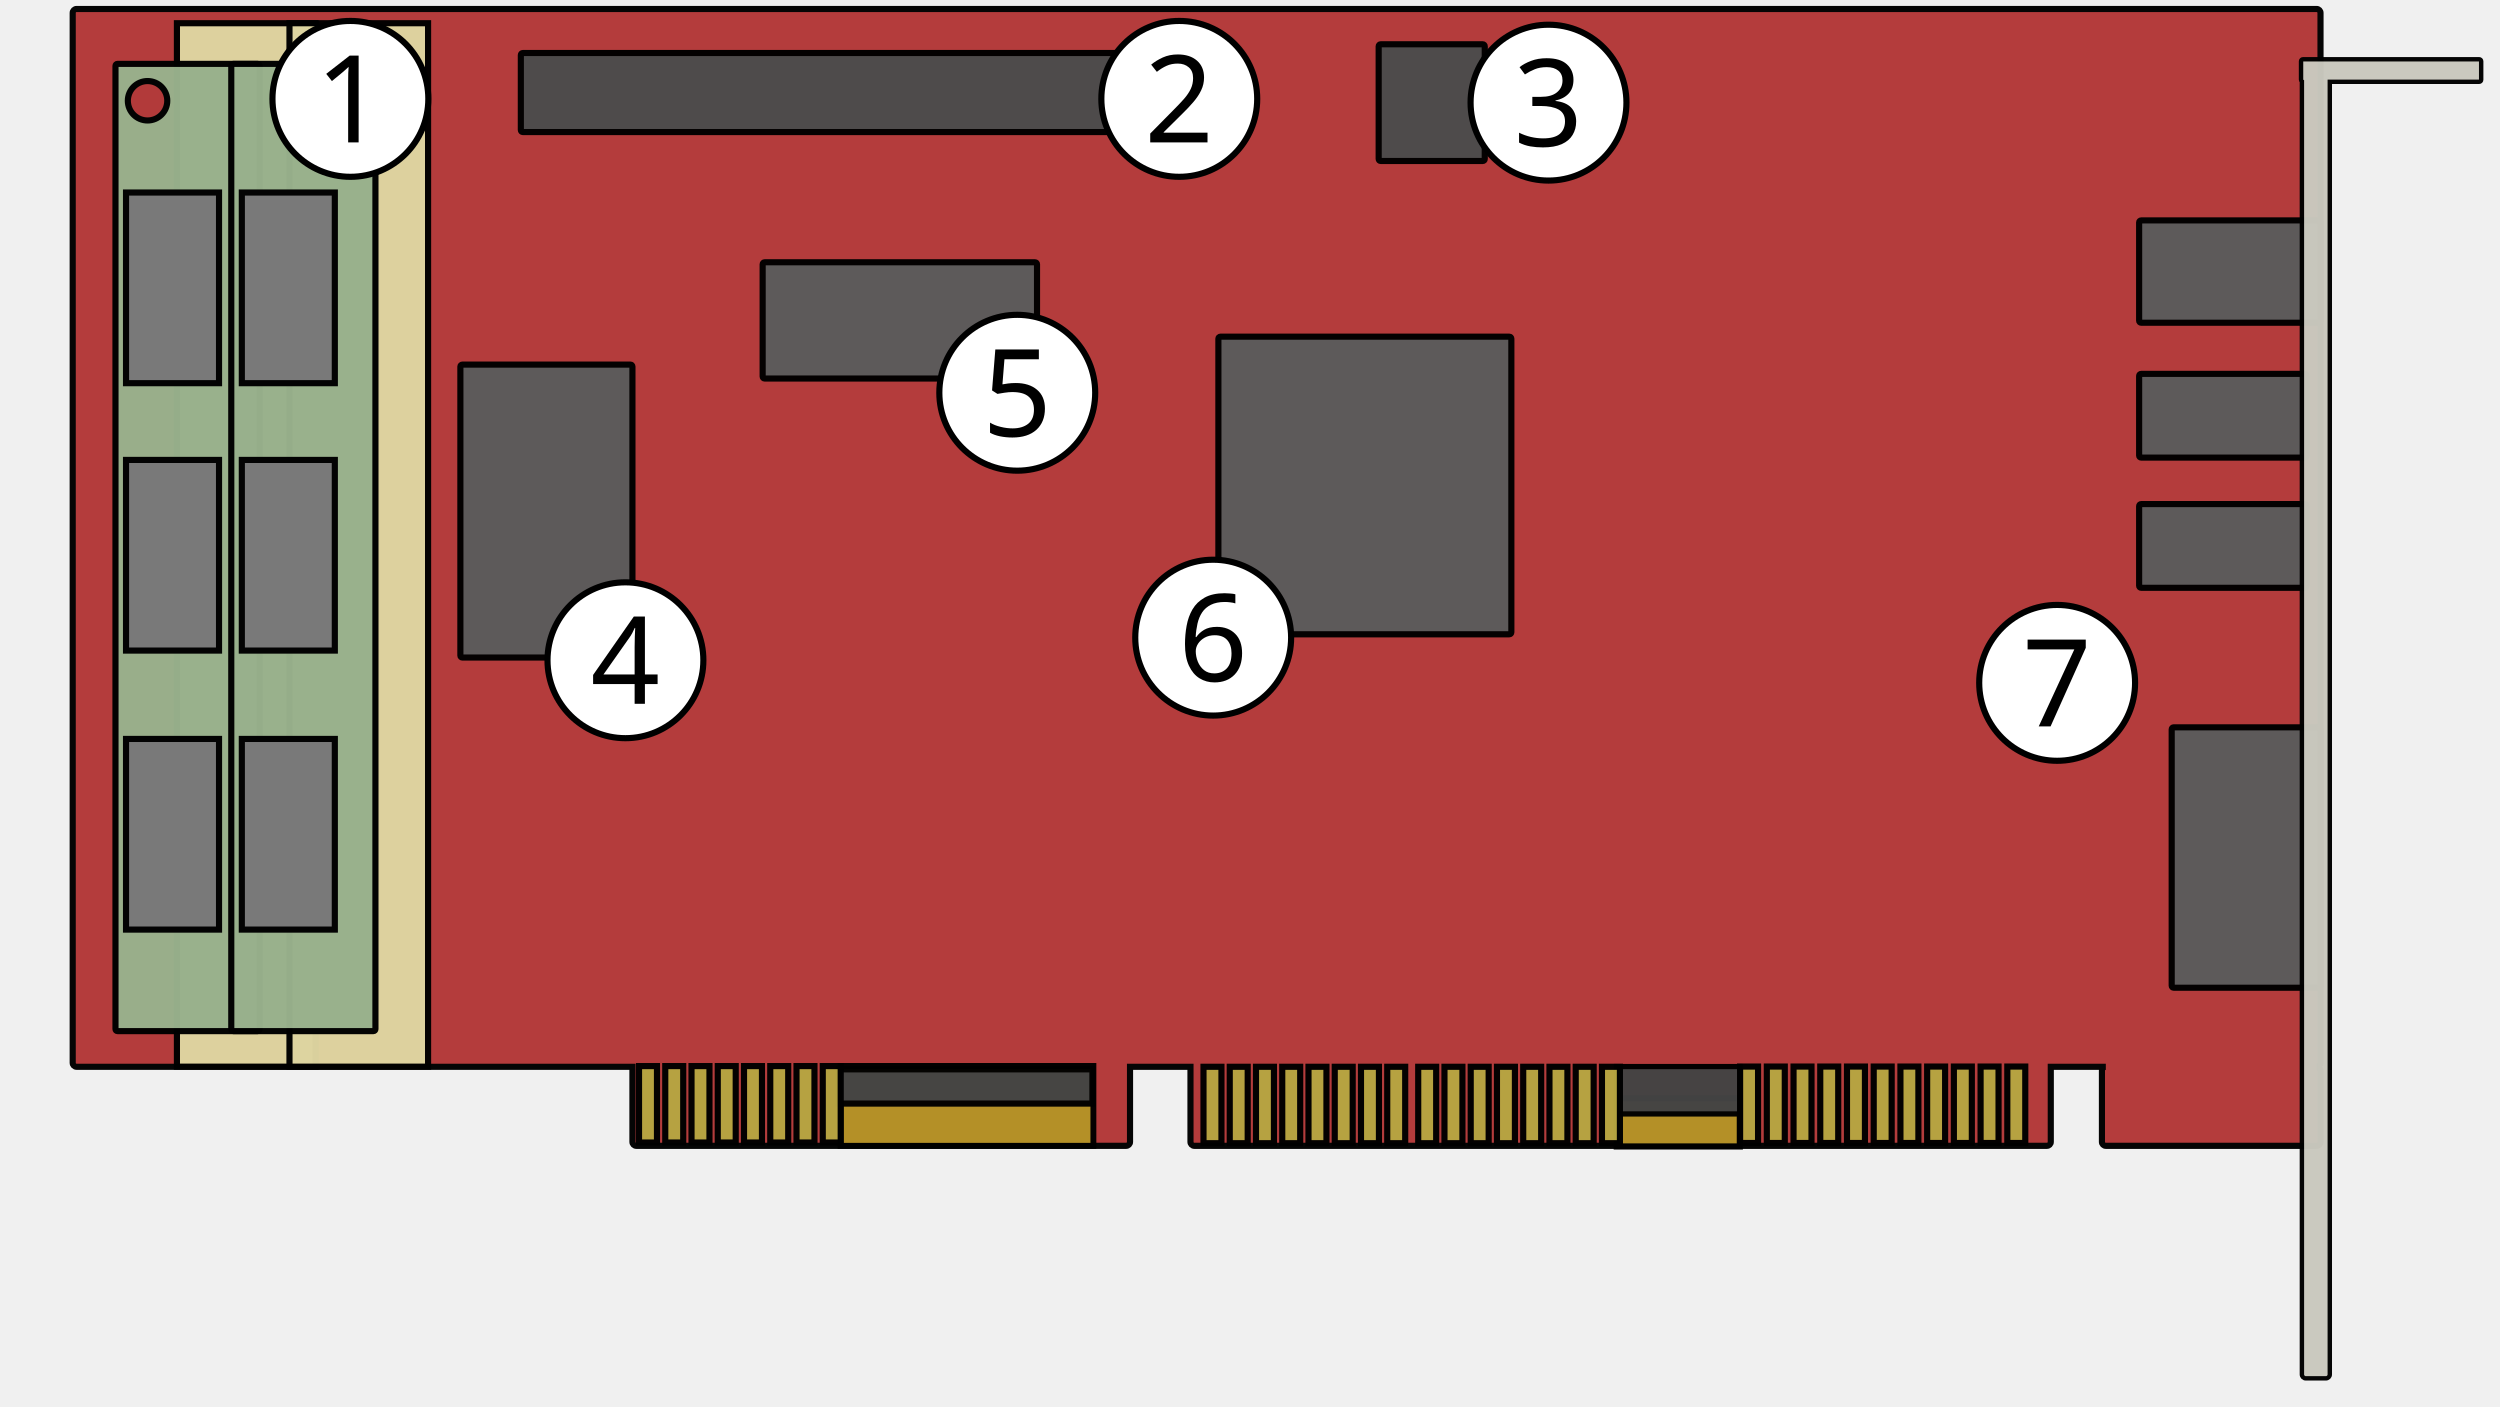
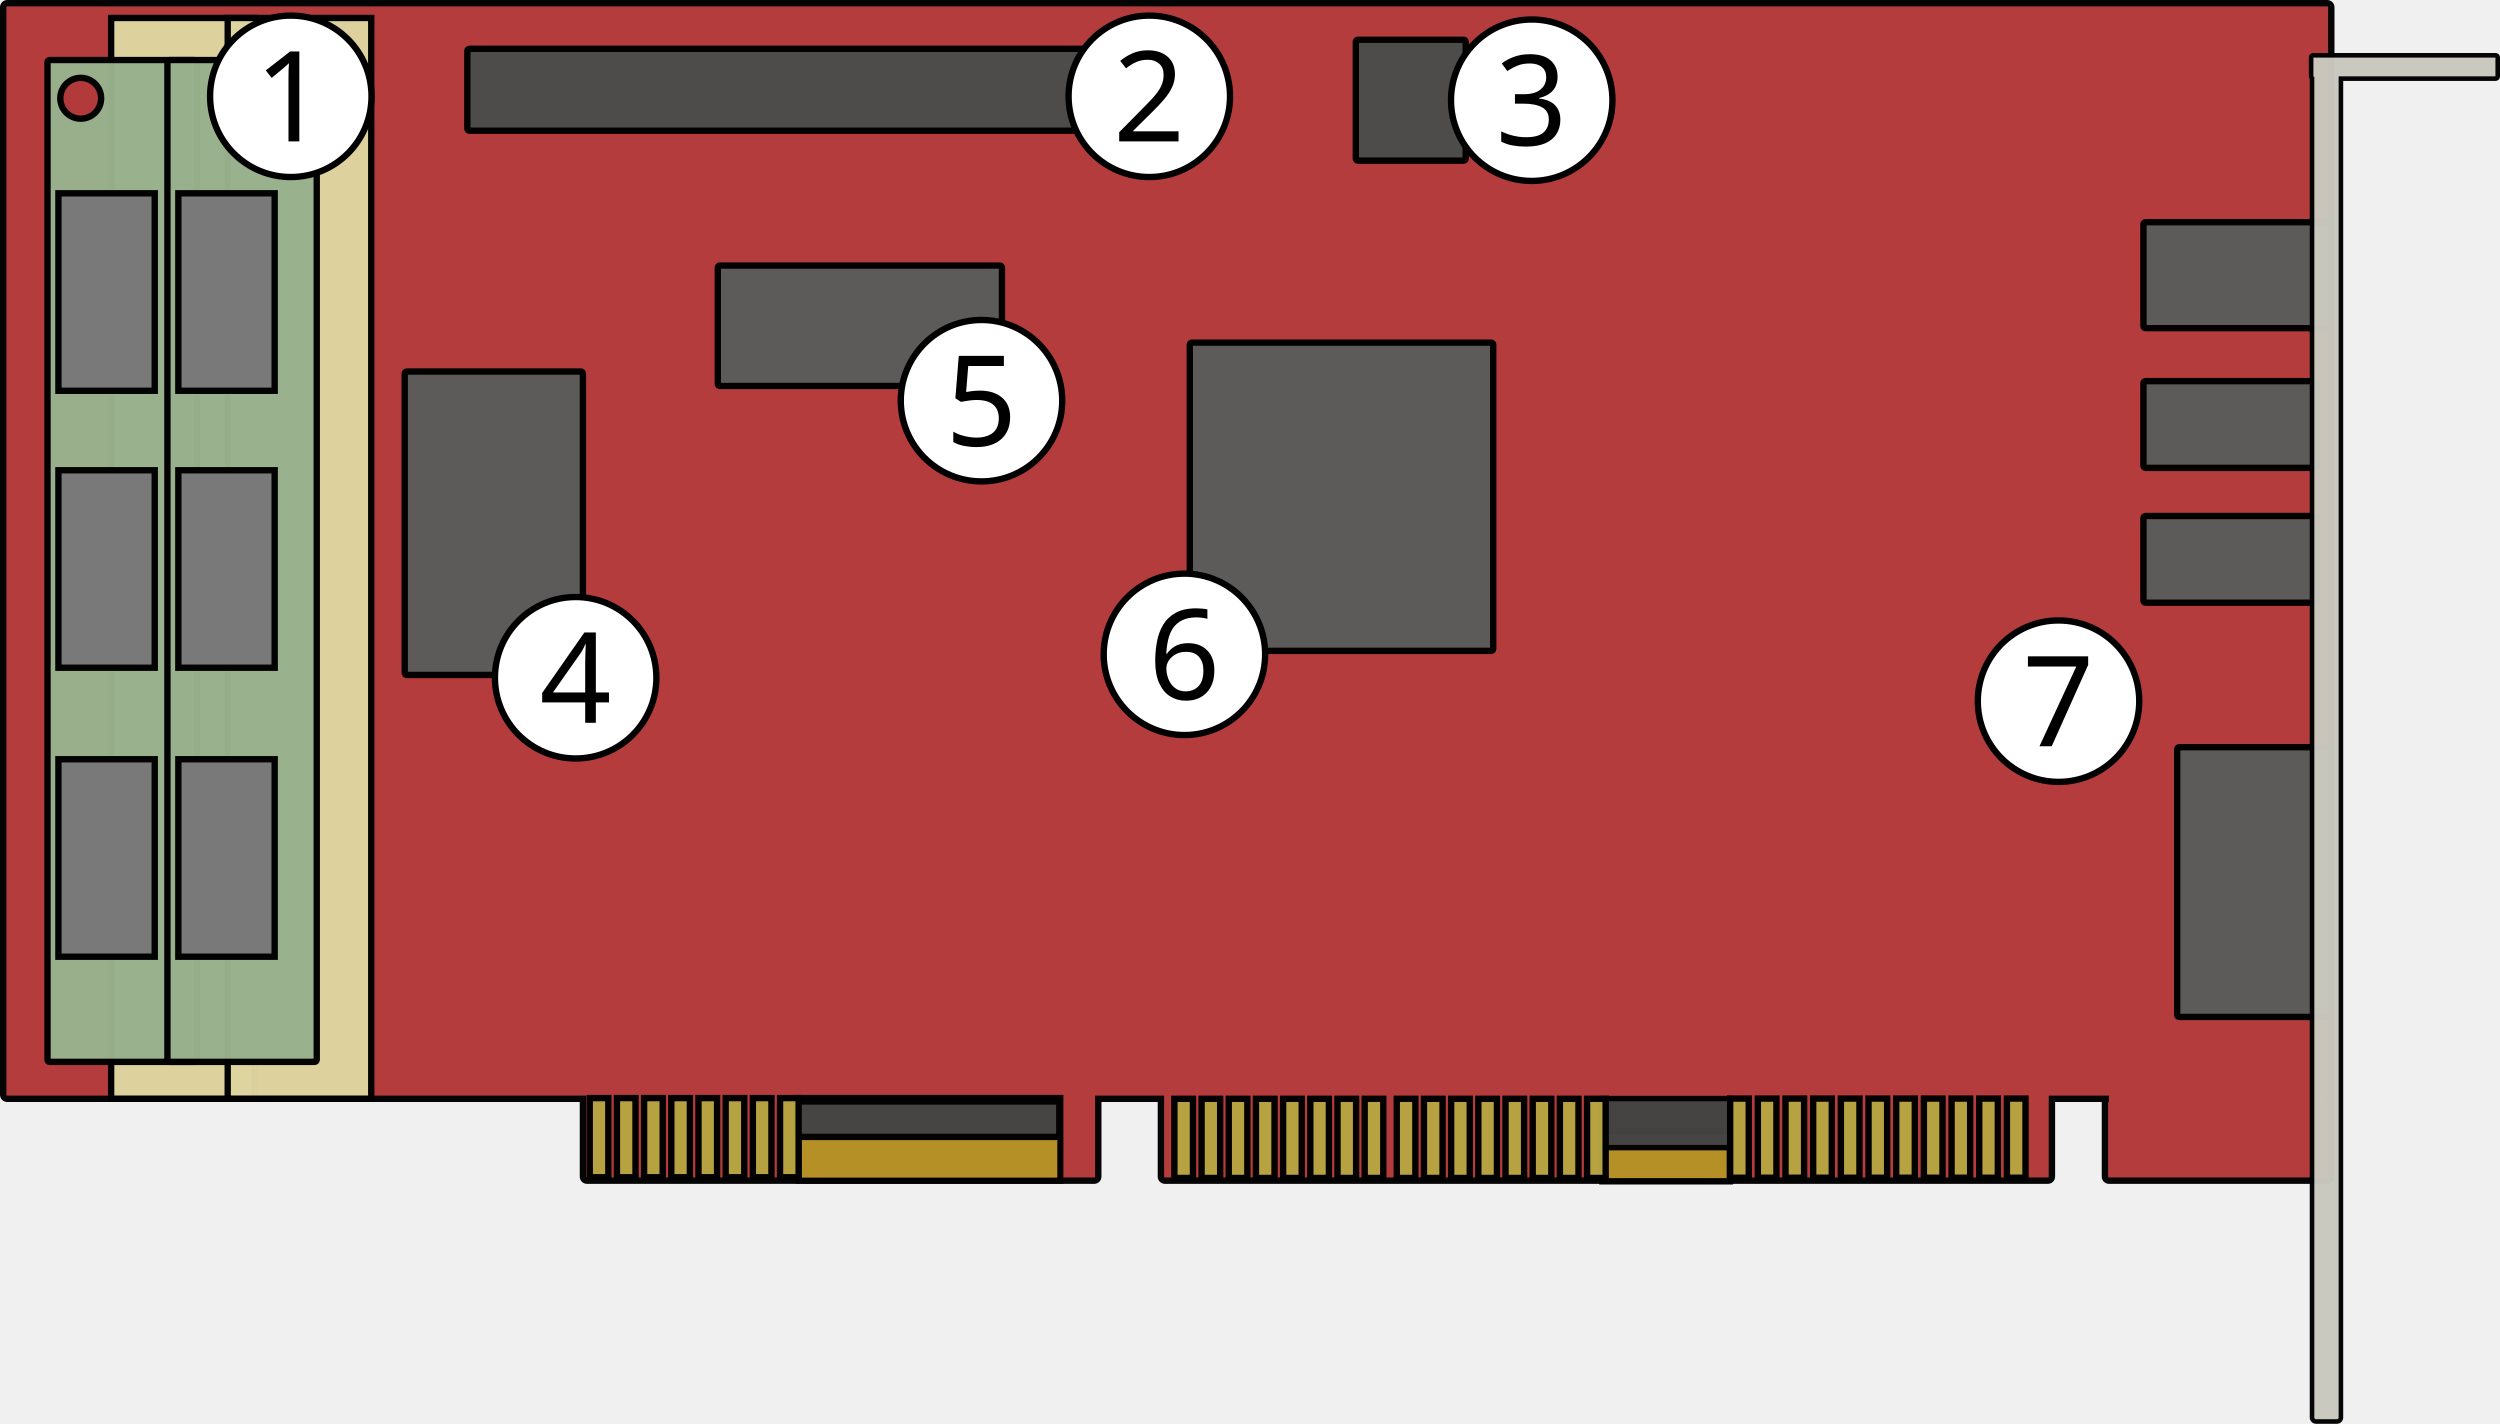
- <svg xmlns="http://www.w3.org/2000/svg" width="16in" height="9in" viewBox="0 0 406.4 228.6" version="1.1" id="svg4014">
+ <svg xmlns="http://www.w3.org/2000/svg" width="15.448in" height="8.798in" viewBox="0 0 392.382 223.464" version="1.1" id="svg4014">
  <defs id="defs4008" />
-   <g id="layer1" transform="translate(0,-68.39998)">
-     <path style="opacity:0.98;fill:#b23838;fill-opacity:1;stroke:#000000;stroke-width:3.78;stroke-miterlimit:4;stroke-dasharray:none;stroke-dashoffset:0;stroke-opacity:1" d="M 47.059 5.516 C 45.733 5.516 44.666 6.583 44.666 7.908 L 44.666 653.035 C 44.666 654.361 45.733 655.428 47.059 655.428 L 388.572 655.428 L 388.572 701.607 C 388.572 702.933 389.639 704 390.965 704 L 691.893 704 C 693.218 704 694.285 702.933 694.285 701.607 L 694.285 655.428 L 731.428 655.428 L 731.428 701.607 C 731.428 702.933 732.495 704 733.82 704 L 1257.607 704 C 1258.933 704 1260 702.933 1260 701.607 L 1260 655.428 L 1293.82 655.428 C 1292.495 655.428 1291.428 656.495 1291.428 657.82 L 1291.428 701.607 C 1291.428 702.933 1292.495 704 1293.82 704 L 1423.322 704 C 1424.648 704 1425.715 702.933 1425.715 701.607 L 1425.715 657.82 C 1425.715 656.495 1424.648 655.428 1423.322 655.428 C 1424.648 655.428 1425.715 654.361 1425.715 653.035 L 1425.715 7.908 C 1425.715 6.583 1424.648 5.516 1423.322 5.516 L 47.059 5.516 z " transform="matrix(0.2645833,0,0,0.2645833,0,68.39998)" id="rect4624" />
+   <g id="layer1" transform="translate(-11.31788,-69.35932)">
+     <path style="opacity:0.98;fill:#b23838;fill-opacity:1;stroke:#000000;stroke-width:3.78;stroke-miterlimit:4;stroke-dasharray:none;stroke-dashoffset:0;stroke-opacity:1" d="m 47.059,5.516 c -1.325,0 -2.393,1.067 -2.393,2.393 l 0,645.127 c 0,1.325 1.067,2.393 2.393,2.393 l 341.514,0 0,46.18 c 0,1.325 1.067,2.393 2.393,2.393 l 300.928,0 c 1.325,0 2.393,-1.067 2.393,-2.393 l 0,-46.18 37.143,0 0,46.18 c 0,1.325 1.067,2.393 2.393,2.393 l 523.787,0 c 1.325,0 2.393,-1.067 2.393,-2.393 l 0,-46.18 33.82,0 c -1.325,0 -2.393,1.067 -2.393,2.393 l 0,43.787 c 0,1.325 1.067,2.393 2.393,2.393 l 129.502,0 c 1.325,0 2.393,-1.067 2.393,-2.393 l 0,-43.787 c 0,-1.325 -1.067,-2.393 -2.393,-2.393 1.325,0 2.393,-1.067 2.393,-2.393 l 0,-645.127 c 0,-1.325 -1.067,-2.393 -2.393,-2.393 l -1376.264,0 z" transform="matrix(0.2645833,0,0,0.2645833,0,68.39998)" id="rect4624" />
    <rect style="opacity:0.98;fill:#b49227;fill-opacity:1;stroke:#000000;stroke-width:1;stroke-miterlimit:4;stroke-dasharray:none;stroke-dashoffset:0;stroke-opacity:1" id="rect4740-83-5" width="20.011" height="7.843" x="262.815" y="246.925" ry="0" />
    <rect style="opacity:0.98;fill:#434343;fill-opacity:1;stroke:#000000;stroke-width:0.853;stroke-miterlimit:4;stroke-dasharray:none;stroke-dashoffset:0;stroke-opacity:1" id="rect4740-8" width="20.101" height="7.703" x="262.77" y="241.779" ry="0" />
    <rect style="opacity:0.98;fill:#5b5b5b;fill-opacity:1;stroke:#000000;stroke-width:1;stroke-miterlimit:4;stroke-dasharray:none;stroke-dashoffset:0;stroke-opacity:1" id="rect4642" width="29.482" height="16.631" x="347.738" y="104.232" ry="0.324" />
    <rect style="opacity:0.98;fill:#5b5b5b;fill-opacity:1;stroke:#000000;stroke-width:1;stroke-miterlimit:4;stroke-dasharray:none;stroke-dashoffset:0;stroke-opacity:1" id="rect4648" width="24.19" height="42.333" x="353.03" y="186.631" ry="0.324" />
    <rect style="opacity:0.98;fill:#5b5b5b;fill-opacity:1;stroke:#000000;stroke-width:1;stroke-miterlimit:4;stroke-dasharray:none;stroke-dashoffset:0;stroke-opacity:1" id="rect4650" width="27.214" height="13.607" x="347.738" y="150.345" ry="0.324" />
    <rect style="opacity:0.98;fill:#5b5b5b;fill-opacity:1;stroke:#000000;stroke-width:1;stroke-miterlimit:4;stroke-dasharray:none;stroke-dashoffset:0;stroke-opacity:1" id="rect4650-7" width="27.214" height="13.607" x="347.738" y="129.179" ry="0.324" />
    <rect style="opacity:0.98;fill:#5b5b5b;fill-opacity:1;stroke:#000000;stroke-width:1;stroke-miterlimit:4;stroke-dasharray:none;stroke-dashoffset:0;stroke-opacity:1" id="rect4670" width="47.625" height="48.381" x="198.06" y="123.131" ry="0.324" />
    <rect style="opacity:0.98;fill:#4b4b4b;fill-opacity:1;stroke:#000000;stroke-width:1;stroke-miterlimit:4;stroke-dasharray:none;stroke-dashoffset:0;stroke-opacity:1" id="rect4672" width="100.542" height="12.851" x="84.667" y="77.018" ry="0.324" />
    <rect style="opacity:0.98;fill:#5b5b5b;fill-opacity:1;stroke:#000000;stroke-width:1;stroke-miterlimit:4;stroke-dasharray:none;stroke-dashoffset:0;stroke-opacity:1" id="rect4674" width="27.97" height="47.625" x="74.839" y="127.667" ry="0.324" />
    <rect style="opacity:0.98;fill:#5b5b5b;fill-opacity:1;stroke:#000000;stroke-width:1;stroke-miterlimit:4;stroke-dasharray:none;stroke-dashoffset:0;stroke-opacity:1" id="rect4676" width="44.601" height="18.899" x="123.976" y="111.036" ry="0.324" />
    <rect style="opacity:0.98;fill:#ddd4a0;fill-opacity:1;stroke:#000000;stroke-width:1;stroke-miterlimit:4;stroke-dasharray:none;stroke-dashoffset:0;stroke-opacity:1" id="rect4892" width="22.531" height="169.622" x="28.76" y="72.176" />
    <rect style="opacity:0.98;fill:#ddd4a0;fill-opacity:1;stroke:#000000;stroke-width:1;stroke-miterlimit:4;stroke-dasharray:none;stroke-dashoffset:0;stroke-opacity:1" id="rect4892-1" width="22.531" height="169.622" x="47.057" y="72.176" />
    <g id="g5093">
-       <g id="g4709-6" transform="translate(-18.82322)">
+       <g id="g4709-6" transform="translate(-18.82322,0)">
        <rect style="opacity:0.98;fill:#98b08c;fill-opacity:1;stroke:#000000;stroke-width:1;stroke-miterlimit:4;stroke-dasharray:none;stroke-dashoffset:0;stroke-opacity:1" id="rect4678-5" width="23.435" height="157.238" x="37.596" y="78.78" ry="0.324" />
        <rect style="opacity:0.98;fill:#787878;fill-opacity:1;stroke:#000000;stroke-width:1;stroke-miterlimit:4;stroke-dasharray:none;stroke-dashoffset:0;stroke-opacity:1" id="rect4682-5" width="15.119" height="30.994" x="39.31" y="99.696" />
        <rect style="opacity:0.98;fill:#787878;fill-opacity:1;stroke:#000000;stroke-width:1;stroke-miterlimit:4;stroke-dasharray:none;stroke-dashoffset:0;stroke-opacity:1" id="rect4682-2-8" width="15.119" height="30.994" x="39.31" y="188.521" />
        <rect style="opacity:0.98;fill:#787878;fill-opacity:1;stroke:#000000;stroke-width:1;stroke-miterlimit:4;stroke-dasharray:none;stroke-dashoffset:0;stroke-opacity:1" id="rect4682-3-1" width="15.119" height="30.994" x="39.31" y="143.164" />
      </g>
      <circle r="3.206" cy="84.78" cx="23.987" id="path4738" style="opacity:0.98;fill:#b23838;fill-opacity:1;stroke:#000000;stroke-width:1;stroke-miterlimit:4;stroke-dasharray:none;stroke-dashoffset:0;stroke-opacity:1" />
    </g>
    <rect style="opacity:0.98;fill:#b49227;fill-opacity:1;stroke:#000000;stroke-width:0.958;stroke-miterlimit:4;stroke-dasharray:none;stroke-dashoffset:0;stroke-opacity:1" id="rect4740-83" width="41.097" height="12.983" x="136.646" y="241.682" ry="0" />
    <rect style="opacity:0.98;fill:#434343;fill-opacity:1;stroke:#000000;stroke-width:1;stroke-miterlimit:4;stroke-dasharray:none;stroke-dashoffset:0;stroke-opacity:1" id="rect4740" width="41.262" height="5.565" x="136.319" y="242.232" ry="0" />
    <rect style="opacity:0.98;fill:#b6a441;fill-opacity:1;stroke:#000000;stroke-width:1;stroke-miterlimit:4;stroke-dasharray:none;stroke-dashoffset:0;stroke-opacity:1" id="rect4742" width="2.919" height="12.425" x="103.879" y="241.703" />
    <rect style="opacity:0.98;fill:#b6a441;fill-opacity:1;stroke:#000000;stroke-width:1;stroke-miterlimit:4;stroke-dasharray:none;stroke-dashoffset:0;stroke-opacity:1" id="rect4742-4" width="2.919" height="12.425" x="108.145" y="241.703" />
    <rect style="opacity:0.98;fill:#b6a441;fill-opacity:1;stroke:#000000;stroke-width:1;stroke-miterlimit:4;stroke-dasharray:none;stroke-dashoffset:0;stroke-opacity:1" id="rect4742-7" width="2.919" height="12.425" x="112.412" y="241.703" />
    <rect style="opacity:0.98;fill:#b6a441;fill-opacity:1;stroke:#000000;stroke-width:1;stroke-miterlimit:4;stroke-dasharray:none;stroke-dashoffset:0;stroke-opacity:1" id="rect4742-1" width="2.919" height="12.425" x="116.679" y="241.703" />
    <rect style="opacity:0.98;fill:#b6a441;fill-opacity:1;stroke:#000000;stroke-width:1;stroke-miterlimit:4;stroke-dasharray:none;stroke-dashoffset:0;stroke-opacity:1" id="rect4742-3" width="2.919" height="12.425" x="120.946" y="241.703" />
    <rect style="opacity:0.98;fill:#b6a441;fill-opacity:1;stroke:#000000;stroke-width:1;stroke-miterlimit:4;stroke-dasharray:none;stroke-dashoffset:0;stroke-opacity:1" id="rect4742-8" width="2.919" height="12.425" x="125.213" y="241.703" />
    <rect style="opacity:0.98;fill:#b6a441;fill-opacity:1;stroke:#000000;stroke-width:1;stroke-miterlimit:4;stroke-dasharray:none;stroke-dashoffset:0;stroke-opacity:1" id="rect4742-48" width="2.919" height="12.425" x="129.48" y="241.703" />
    <rect style="opacity:0.98;fill:#b6a441;fill-opacity:1;stroke:#000000;stroke-width:1;stroke-miterlimit:4;stroke-dasharray:none;stroke-dashoffset:0;stroke-opacity:1" id="rect4742-0" width="2.919" height="12.425" x="133.747" y="241.703" />
    <rect style="opacity:0.98;fill:#b6a441;fill-opacity:1;stroke:#000000;stroke-width:1;stroke-miterlimit:4;stroke-dasharray:none;stroke-dashoffset:0;stroke-opacity:1" id="rect4742-46" width="2.919" height="12.425" x="195.64" y="241.815" />
    <rect style="opacity:0.98;fill:#b6a441;fill-opacity:1;stroke:#000000;stroke-width:1;stroke-miterlimit:4;stroke-dasharray:none;stroke-dashoffset:0;stroke-opacity:1" id="rect4742-4-0" width="2.919" height="12.425" x="199.907" y="241.815" />
    <rect style="opacity:0.98;fill:#b6a441;fill-opacity:1;stroke:#000000;stroke-width:1;stroke-miterlimit:4;stroke-dasharray:none;stroke-dashoffset:0;stroke-opacity:1" id="rect4742-7-3" width="2.919" height="12.425" x="204.174" y="241.815" />
    <rect style="opacity:0.98;fill:#b6a441;fill-opacity:1;stroke:#000000;stroke-width:1;stroke-miterlimit:4;stroke-dasharray:none;stroke-dashoffset:0;stroke-opacity:1" id="rect4742-1-2" width="2.919" height="12.425" x="208.441" y="241.815" />
    <rect style="opacity:0.98;fill:#b6a441;fill-opacity:1;stroke:#000000;stroke-width:1;stroke-miterlimit:4;stroke-dasharray:none;stroke-dashoffset:0;stroke-opacity:1" id="rect4742-3-6" width="2.919" height="12.425" x="212.708" y="241.815" />
    <rect style="opacity:0.98;fill:#b6a441;fill-opacity:1;stroke:#000000;stroke-width:1;stroke-miterlimit:4;stroke-dasharray:none;stroke-dashoffset:0;stroke-opacity:1" id="rect4742-8-9" width="2.919" height="12.425" x="216.975" y="241.815" />
    <rect style="opacity:0.98;fill:#b6a441;fill-opacity:1;stroke:#000000;stroke-width:1;stroke-miterlimit:4;stroke-dasharray:none;stroke-dashoffset:0;stroke-opacity:1" id="rect4742-48-4" width="2.919" height="12.425" x="221.242" y="241.815" />
    <rect style="opacity:0.98;fill:#b6a441;fill-opacity:1;stroke:#000000;stroke-width:1;stroke-miterlimit:4;stroke-dasharray:none;stroke-dashoffset:0;stroke-opacity:1" id="rect4742-0-1" width="2.919" height="12.425" x="225.509" y="241.815" />
    <rect style="opacity:0.98;fill:#b6a441;fill-opacity:1;stroke:#000000;stroke-width:1;stroke-miterlimit:4;stroke-dasharray:none;stroke-dashoffset:0;stroke-opacity:1" id="rect4742-37" width="2.919" height="12.425" x="230.545" y="241.815" />
    <rect style="opacity:0.98;fill:#b6a441;fill-opacity:1;stroke:#000000;stroke-width:1;stroke-miterlimit:4;stroke-dasharray:none;stroke-dashoffset:0;stroke-opacity:1" id="rect4742-4-8" width="2.919" height="12.425" x="234.812" y="241.815" />
    <rect style="opacity:0.98;fill:#b6a441;fill-opacity:1;stroke:#000000;stroke-width:1;stroke-miterlimit:4;stroke-dasharray:none;stroke-dashoffset:0;stroke-opacity:1" id="rect4742-7-8" width="2.919" height="12.425" x="239.079" y="241.815" />
    <rect style="opacity:0.98;fill:#b6a441;fill-opacity:1;stroke:#000000;stroke-width:1;stroke-miterlimit:4;stroke-dasharray:none;stroke-dashoffset:0;stroke-opacity:1" id="rect4742-1-3" width="2.919" height="12.425" x="243.346" y="241.815" />
    <rect style="opacity:0.98;fill:#b6a441;fill-opacity:1;stroke:#000000;stroke-width:1;stroke-miterlimit:4;stroke-dasharray:none;stroke-dashoffset:0;stroke-opacity:1" id="rect4742-3-8" width="2.919" height="12.425" x="247.613" y="241.815" />
    <rect style="opacity:0.98;fill:#b6a441;fill-opacity:1;stroke:#000000;stroke-width:1;stroke-miterlimit:4;stroke-dasharray:none;stroke-dashoffset:0;stroke-opacity:1" id="rect4742-8-1" width="2.919" height="12.425" x="251.88" y="241.815" />
    <rect style="opacity:0.98;fill:#b6a441;fill-opacity:1;stroke:#000000;stroke-width:1;stroke-miterlimit:4;stroke-dasharray:none;stroke-dashoffset:0;stroke-opacity:1" id="rect4742-48-5" width="2.919" height="12.425" x="256.147" y="241.815" />
    <rect style="opacity:0.98;fill:#b6a441;fill-opacity:1;stroke:#000000;stroke-width:1;stroke-miterlimit:4;stroke-dasharray:none;stroke-dashoffset:0;stroke-opacity:1" id="rect4742-0-3" width="2.919" height="12.425" x="260.414" y="241.815" />
    <rect style="opacity:0.98;fill:#b6a441;fill-opacity:1;stroke:#000000;stroke-width:1;stroke-miterlimit:4;stroke-dasharray:none;stroke-dashoffset:0;stroke-opacity:1" id="rect4742-5" width="2.919" height="12.425" x="282.871" y="241.779" />
    <rect style="opacity:0.98;fill:#b6a441;fill-opacity:1;stroke:#000000;stroke-width:1;stroke-miterlimit:4;stroke-dasharray:none;stroke-dashoffset:0;stroke-opacity:1" id="rect4742-4-4" width="2.919" height="12.425" x="287.215" y="241.779" />
    <rect style="opacity:0.98;fill:#b6a441;fill-opacity:1;stroke:#000000;stroke-width:1;stroke-miterlimit:4;stroke-dasharray:none;stroke-dashoffset:0;stroke-opacity:1" id="rect4742-7-36" width="2.919" height="12.425" x="291.558" y="241.779" />
    <rect style="opacity:0.98;fill:#b6a441;fill-opacity:1;stroke:#000000;stroke-width:1;stroke-miterlimit:4;stroke-dasharray:none;stroke-dashoffset:0;stroke-opacity:1" id="rect4742-1-5" width="2.919" height="12.425" x="295.902" y="241.779" />
    <rect style="opacity:0.98;fill:#b6a441;fill-opacity:1;stroke:#000000;stroke-width:1;stroke-miterlimit:4;stroke-dasharray:none;stroke-dashoffset:0;stroke-opacity:1" id="rect4742-3-9" width="2.919" height="12.425" x="300.246" y="241.779" />
    <rect style="opacity:0.98;fill:#b6a441;fill-opacity:1;stroke:#000000;stroke-width:1;stroke-miterlimit:4;stroke-dasharray:none;stroke-dashoffset:0;stroke-opacity:1" id="rect4742-8-5" width="2.919" height="12.425" x="304.59" y="241.779" />
    <rect style="opacity:0.98;fill:#b6a441;fill-opacity:1;stroke:#000000;stroke-width:1;stroke-miterlimit:4;stroke-dasharray:none;stroke-dashoffset:0;stroke-opacity:1" id="rect4742-48-49" width="2.919" height="12.425" x="308.934" y="241.779" />
    <rect style="opacity:0.98;fill:#b6a441;fill-opacity:1;stroke:#000000;stroke-width:1;stroke-miterlimit:4;stroke-dasharray:none;stroke-dashoffset:0;stroke-opacity:1" id="rect4742-0-17" width="2.919" height="12.425" x="313.278" y="241.779" />
    <rect style="opacity:0.98;fill:#b6a441;fill-opacity:1;stroke:#000000;stroke-width:1;stroke-miterlimit:4;stroke-dasharray:none;stroke-dashoffset:0;stroke-opacity:1" id="rect4742-8-5-5" width="2.919" height="12.425" x="317.622" y="241.779" />
    <rect style="opacity:0.98;fill:#b6a441;fill-opacity:1;stroke:#000000;stroke-width:1;stroke-miterlimit:4;stroke-dasharray:none;stroke-dashoffset:0;stroke-opacity:1" id="rect4742-48-49-5" width="2.919" height="12.425" x="321.965" y="241.779" />
    <rect style="opacity:0.98;fill:#b6a441;fill-opacity:1;stroke:#000000;stroke-width:1;stroke-miterlimit:4;stroke-dasharray:none;stroke-dashoffset:0;stroke-opacity:1" id="rect4742-0-17-4" width="2.919" height="12.425" x="326.309" y="241.779" />
-     <path style="opacity:0.98;fill:#c9c8be;fill-opacity:1;stroke:#000000;stroke-width:2.716;stroke-miterlimit:4;stroke-dasharray:none;stroke-dashoffset:0;stroke-opacity:1" d="M 1414.977 36.414 C 1414.299 36.414 1413.754 36.959 1413.754 37.637 L 1413.754 49.023 C 1413.754 49.438 1413.971 49.785 1414.285 50.006 L 1414.285 844.465 C 1414.285 845.79 1415.352 846.857 1416.678 846.857 L 1429.035 846.857 C 1430.361 846.857 1431.428 845.79 1431.428 844.465 L 1431.428 50.246 L 1523.213 50.246 C 1523.891 50.246 1524.438 49.701 1524.438 49.023 L 1524.438 37.637 C 1524.438 36.959 1523.891 36.414 1523.213 36.414 L 1414.977 36.414 z " transform="matrix(0.2645833,0,0,0.2645833,0,68.39998)" id="rect4637" />
+     <path style="opacity:0.98;fill:#c9c8be;fill-opacity:1;stroke:#000000;stroke-width:2.716;stroke-miterlimit:4;stroke-dasharray:none;stroke-dashoffset:0;stroke-opacity:1" d="m 1414.977,36.414 c -0.678,0 -1.223,0.545 -1.223,1.223 l 0,11.387 c 0,0.415 0.217,0.761 0.531,0.982 l 0,794.459 c 0,1.325 1.067,2.393 2.393,2.393 l 12.357,0 c 1.325,0 2.393,-1.067 2.393,-2.393 l 0,-794.219 91.785,0 c 0.678,0 1.225,-0.545 1.225,-1.223 l 0,-11.387 c 0,-0.678 -0.547,-1.223 -1.225,-1.223 l -108.236,0 z" transform="matrix(0.2645833,0,0,0.2645833,0,68.39998)" id="rect4637" />
    <g id="g4709">
      <rect ry="0.324" y="78.78" x="37.596" height="157.238" width="23.435" id="rect4678" style="opacity:0.98;fill:#98b08c;fill-opacity:1;stroke:#000000;stroke-width:1;stroke-miterlimit:4;stroke-dasharray:none;stroke-dashoffset:0;stroke-opacity:1" />
      <rect y="99.696" x="39.31" height="30.994" width="15.119" id="rect4682" style="opacity:0.98;fill:#787878;fill-opacity:1;stroke:#000000;stroke-width:1;stroke-miterlimit:4;stroke-dasharray:none;stroke-dashoffset:0;stroke-opacity:1" />
      <rect y="188.521" x="39.31" height="30.994" width="15.119" id="rect4682-2" style="opacity:0.98;fill:#787878;fill-opacity:1;stroke:#000000;stroke-width:1;stroke-miterlimit:4;stroke-dasharray:none;stroke-dashoffset:0;stroke-opacity:1" />
      <rect y="143.164" x="39.31" height="30.994" width="15.119" id="rect4682-3" style="opacity:0.98;fill:#787878;fill-opacity:1;stroke:#000000;stroke-width:1;stroke-miterlimit:4;stroke-dasharray:none;stroke-dashoffset:0;stroke-opacity:1" />
    </g>
    <g id="g867-7" transform="translate(33.29079,-53.79618)">
      <circle r="12.669" cy="138.269" cx="23.669" id="path858-9" style="opacity:1;fill:#ffffff;fill-opacity:1;stroke:#000000;stroke-width:1;stroke-miterlimit:4;stroke-dasharray:none;stroke-dashoffset:0;stroke-opacity:1" />
      <text id="text862-3" y="145.341" x="17.991" style="font-style:normal;font-weight:normal;font-size:2.117px;line-height:1.25;font-family:sans-serif;letter-spacing:0px;word-spacing:0px;fill:#000000;fill-opacity:1;stroke:none;stroke-width:0.265" xml:space="preserve">
        <tspan style="font-size:19.756px;stroke-width:0.265" y="145.341" x="17.991" id="tspan860-8">1</tspan>
      </text>
    </g>
    <g id="g867-7-0" transform="translate(310.7401,41.1368)">
      <circle r="12.669" cy="138.269" cx="23.669" id="path858-9-3" style="opacity:1;fill:#ffffff;fill-opacity:1;stroke:#000000;stroke-width:1;stroke-miterlimit:4;stroke-dasharray:none;stroke-dashoffset:0;stroke-opacity:1" />
      <text id="text862-3-9" y="145.341" x="17.991" style="font-style:normal;font-weight:normal;font-size:2.117px;line-height:1.25;font-family:sans-serif;letter-spacing:0px;word-spacing:0px;fill:#000000;fill-opacity:1;stroke:none;stroke-width:0.265" xml:space="preserve">
        <tspan style="font-size:19.756px;stroke-width:0.265" y="145.341" x="17.991" id="tspan860-8-9">7</tspan>
      </text>
    </g>
    <g id="g867-7-9" transform="translate(173.5466,33.78715)">
      <circle r="12.669" cy="138.269" cx="23.669" id="path858-9-1" style="opacity:1;fill:#ffffff;fill-opacity:1;stroke:#000000;stroke-width:1;stroke-miterlimit:4;stroke-dasharray:none;stroke-dashoffset:0;stroke-opacity:1" />
      <text id="text862-3-7" y="145.341" x="17.991" style="font-style:normal;font-weight:normal;font-size:2.117px;line-height:1.25;font-family:sans-serif;letter-spacing:0px;word-spacing:0px;fill:#000000;fill-opacity:1;stroke:none;stroke-width:0.265" xml:space="preserve">
        <tspan style="font-size:19.756px;stroke-width:0.265" y="145.341" x="17.991" id="tspan860-8-2">6</tspan>
      </text>
    </g>
    <g id="g867-7-3" transform="translate(168.0344,-53.79618)">
      <circle r="12.669" cy="138.269" cx="23.669" id="path858-9-6" style="opacity:1;fill:#ffffff;fill-opacity:1;stroke:#000000;stroke-width:1;stroke-miterlimit:4;stroke-dasharray:none;stroke-dashoffset:0;stroke-opacity:1" />
      <text id="text862-3-5" y="145.341" x="17.991" style="font-style:normal;font-weight:normal;font-size:2.117px;line-height:1.25;font-family:sans-serif;letter-spacing:0px;word-spacing:0px;fill:#000000;fill-opacity:1;stroke:none;stroke-width:0.265" xml:space="preserve">
        <tspan style="font-size:19.756px;stroke-width:0.265" y="145.341" x="17.991" id="tspan860-8-5">2</tspan>
      </text>
    </g>
    <g id="g867-7-8" transform="translate(78.00116,37.46198)">
      <circle r="12.669" cy="138.269" cx="23.669" id="path858-9-14" style="opacity:1;fill:#ffffff;fill-opacity:1;stroke:#000000;stroke-width:1;stroke-miterlimit:4;stroke-dasharray:none;stroke-dashoffset:0;stroke-opacity:1" />
      <text id="text862-3-71" y="145.341" x="17.991" style="font-style:normal;font-weight:normal;font-size:2.117px;line-height:1.25;font-family:sans-serif;letter-spacing:0px;word-spacing:0px;fill:#000000;fill-opacity:1;stroke:none;stroke-width:0.265" xml:space="preserve">
        <tspan style="font-size:19.756px;stroke-width:0.265" y="145.341" x="17.991" id="tspan860-8-3">4</tspan>
      </text>
    </g>
    <g id="g867-7-84" transform="translate(141.6981,-6.023455)">
      <circle r="12.669" cy="138.269" cx="23.669" id="path858-9-8" style="opacity:1;fill:#ffffff;fill-opacity:1;stroke:#000000;stroke-width:1;stroke-miterlimit:4;stroke-dasharray:none;stroke-dashoffset:0;stroke-opacity:1" />
      <text id="text862-3-0" y="145.341" x="17.991" style="font-style:normal;font-weight:normal;font-size:2.117px;line-height:1.25;font-family:sans-serif;letter-spacing:0px;word-spacing:0px;fill:#000000;fill-opacity:1;stroke:none;stroke-width:0.265" xml:space="preserve">
        <tspan style="font-size:19.756px;stroke-width:0.265" y="145.341" x="17.991" id="tspan860-8-4">5</tspan>
      </text>
    </g>
    <rect style="opacity:0.98;fill:#4b4b4b;fill-opacity:1;stroke:#000000;stroke-width:1;stroke-miterlimit:4;stroke-dasharray:none;stroke-dashoffset:0;stroke-opacity:1" id="rect4672-6" width="17.246" height="18.976" x="224.116" y="75.597" ry="0.324" />
    <g id="g867-7-3-0" transform="translate(228.0565,-53.18371)">
      <circle r="12.669" cy="138.269" cx="23.669" id="path858-9-6-3" style="opacity:1;fill:#ffffff;fill-opacity:1;stroke:#000000;stroke-width:1;stroke-miterlimit:4;stroke-dasharray:none;stroke-dashoffset:0;stroke-opacity:1" />
      <text id="text862-3-5-2" y="145.341" x="17.991" style="font-style:normal;font-weight:normal;font-size:2.117px;line-height:1.25;font-family:sans-serif;letter-spacing:0px;word-spacing:0px;fill:#000000;fill-opacity:1;stroke:none;stroke-width:0.265" xml:space="preserve">
        <tspan style="font-size:19.756px;stroke-width:0.265" y="145.341" x="17.991" id="tspan860-8-5-6">3</tspan>
      </text>
    </g>
  </g>
</svg>
